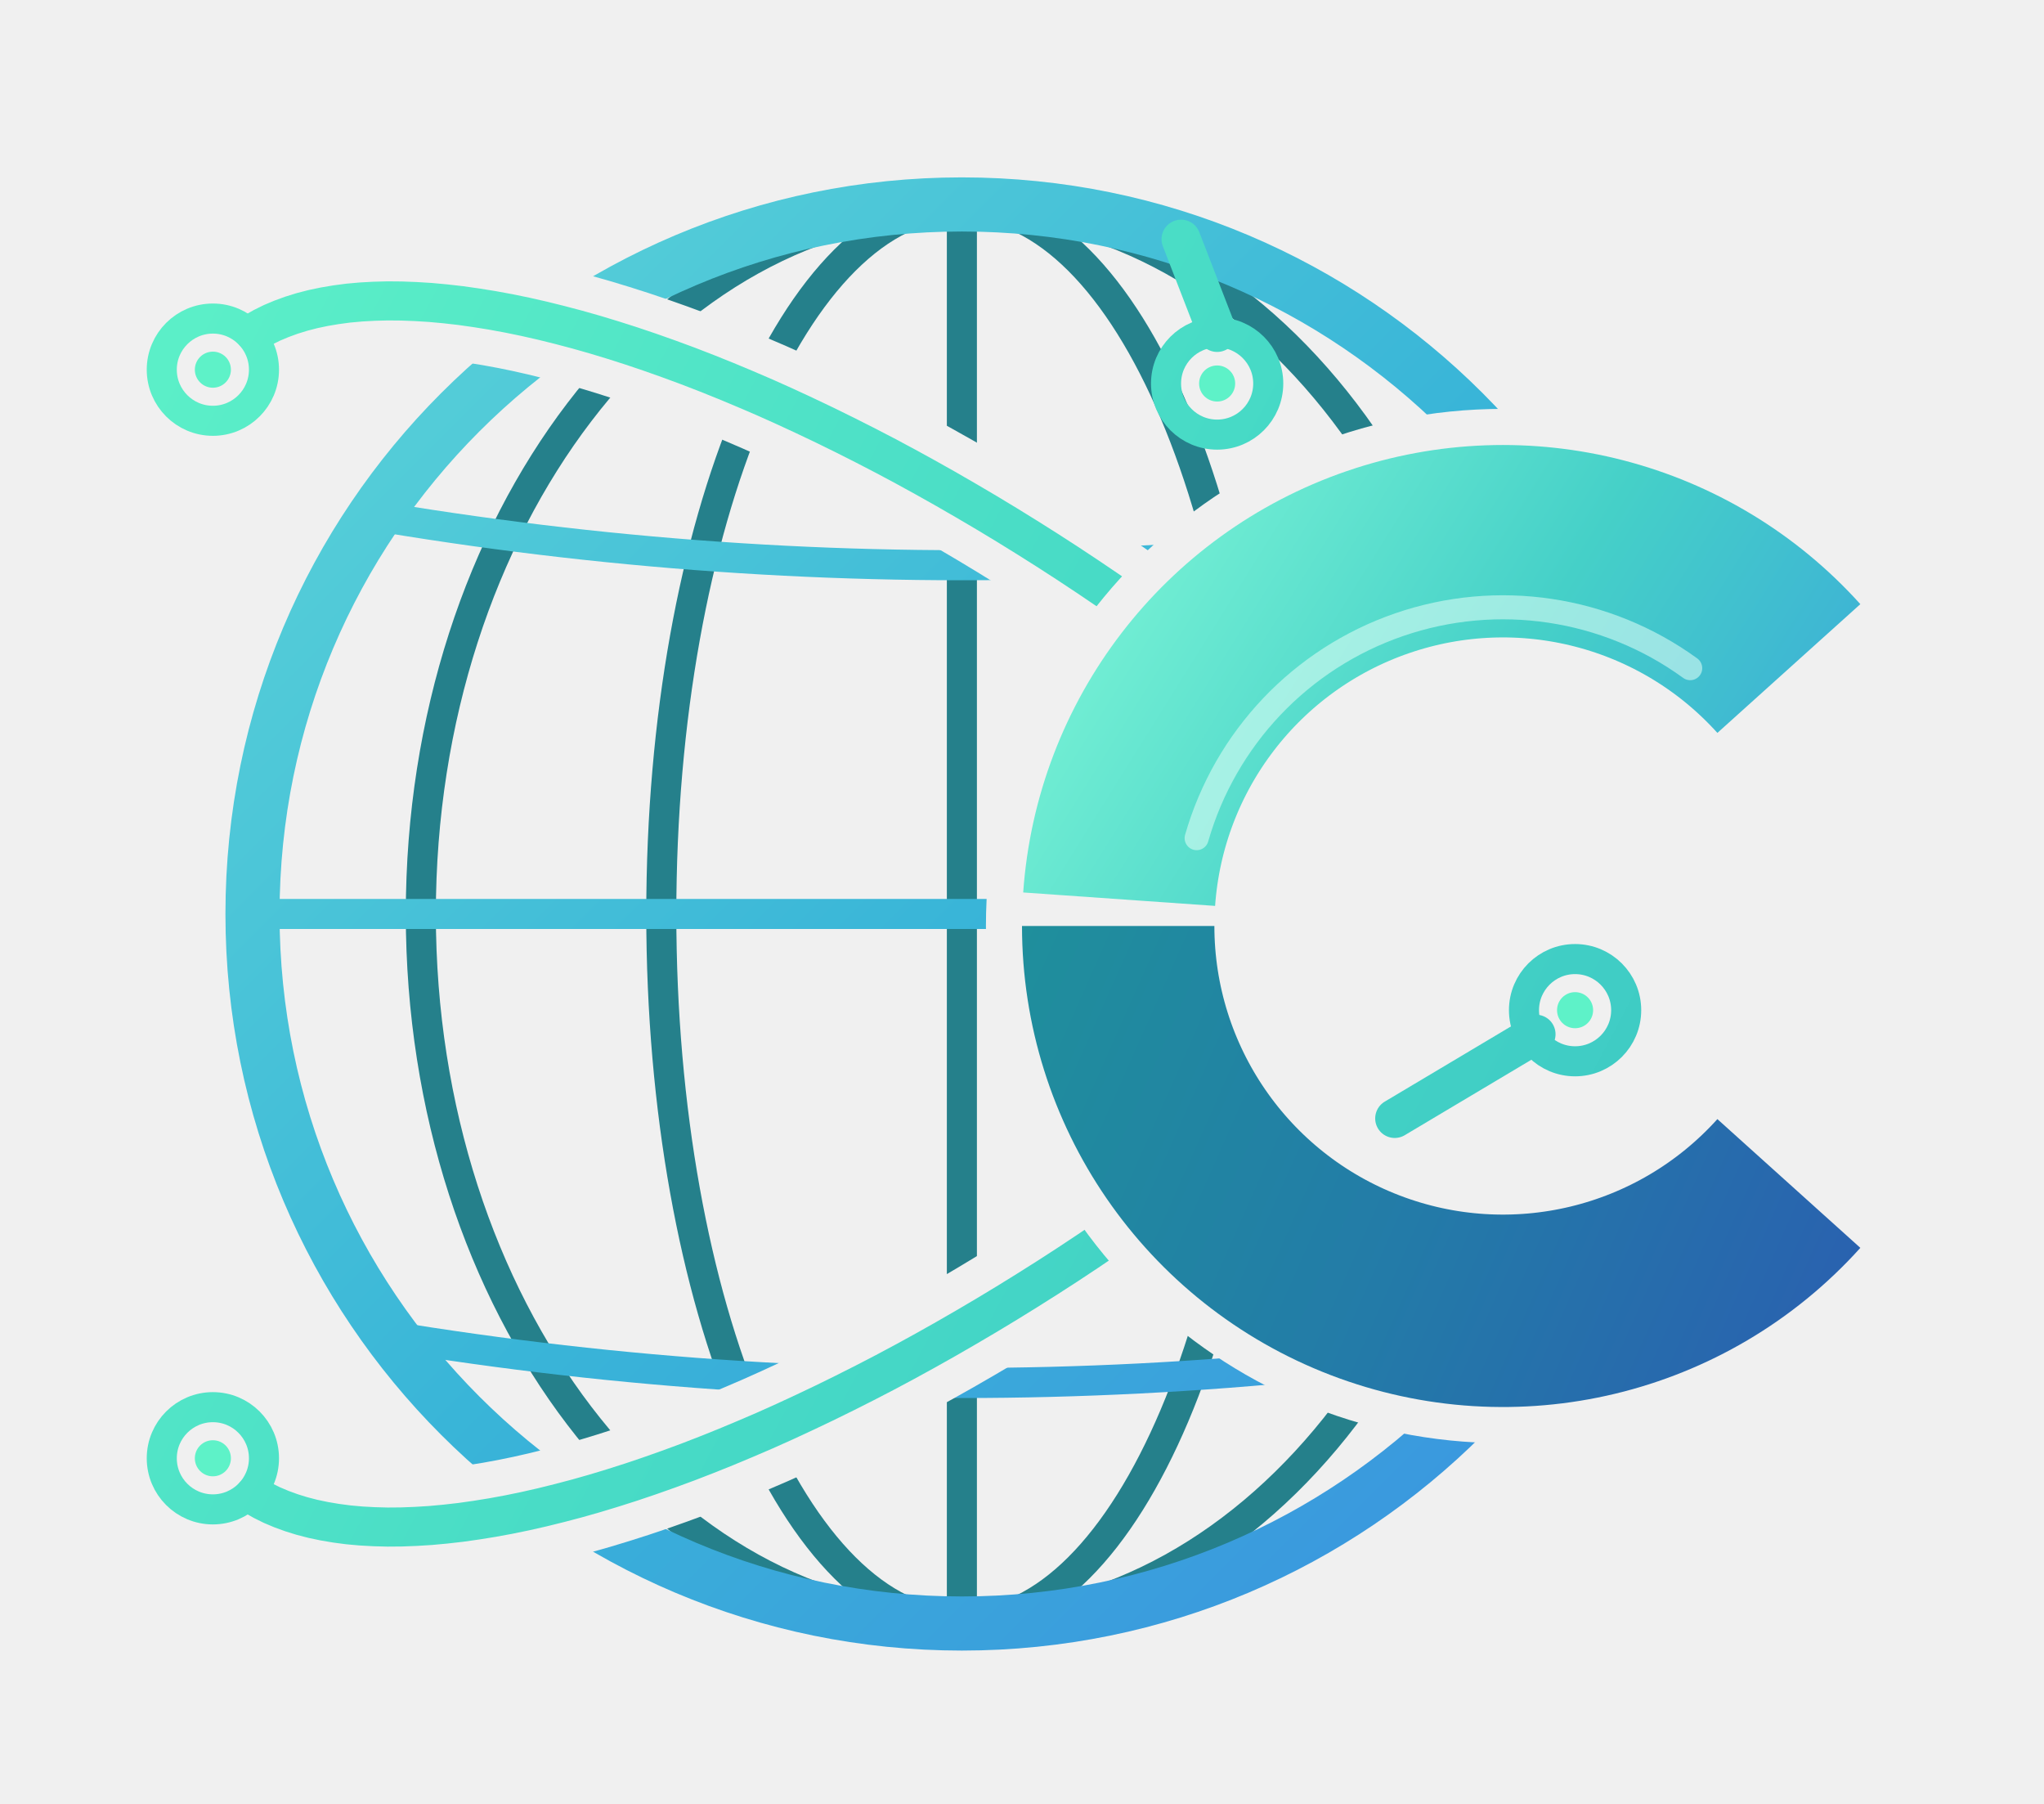
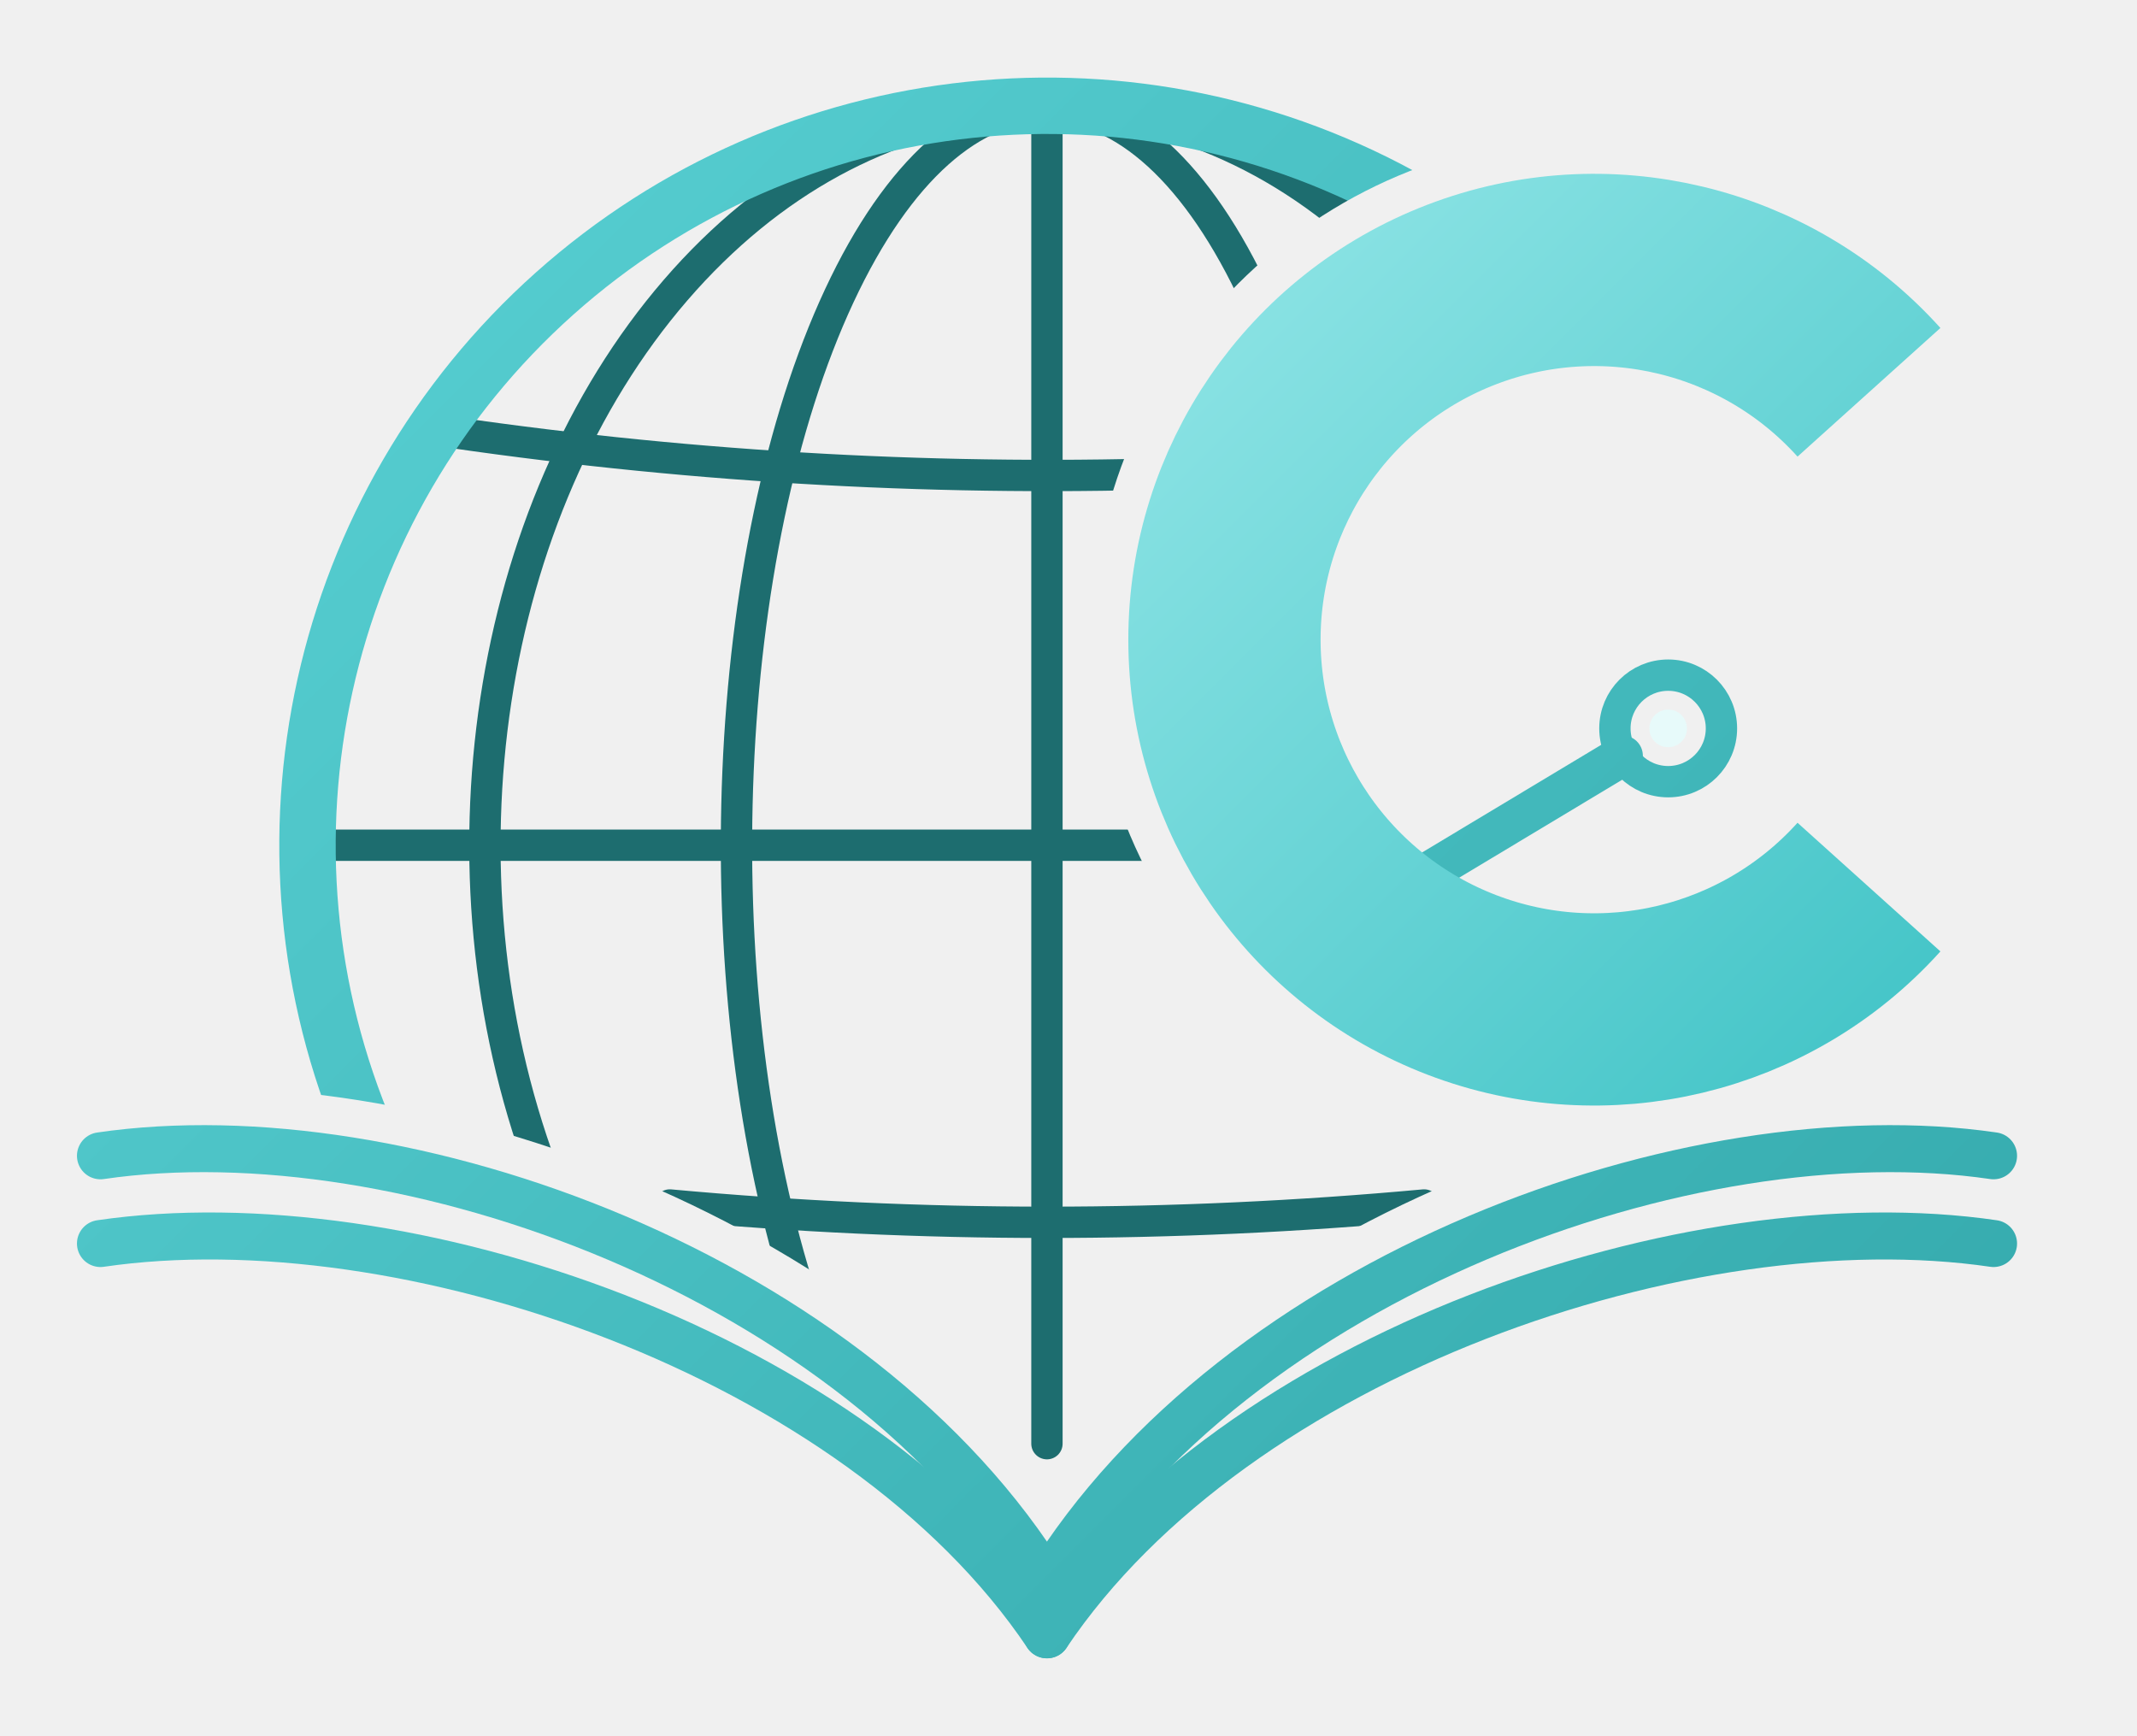
- <svg xmlns="http://www.w3.org/2000/svg" viewBox="0 0 340 300" role="img" aria-labelledby="t">
-   <style>.contorno0{stop-color:#5dd5d8}.contorno1{stop-color:#39b5d8}.contorno2{stop-color:#3b8fe0}.orbita0{stop-color:#5ef2c8}.orbita1{stop-color:#46d9c6}.orbita2{stop-color:#39c0c3}.letra0{stop-color:#7cf5d6}.letra1{stop-color:#45d0c8}.letra2{stop-color:#39a2dc}.base0{stop-color:#1f8f9c}.base1{stop-color:#237ba8}.base2{stop-color:#2a5fb0}.red{stroke:#25808b}.punto{fill:#5ef2c8;stroke:none}.brillo{stroke:#e3fff8;opacity:.55}</style>
+ <svg xmlns="http://www.w3.org/2000/svg" viewBox="0 0 341 277" role="img" aria-labelledby="titulo">
  <defs>
+     <linearGradient id="trazo" gradientUnits="userSpaceOnUse" x1="16" y1="-16" x2="325" y2="293">
+       <stop offset="0" stop-color="#5dd5d8" />
+       <stop offset="1" stop-color="#30a5a8" />
+     </linearGradient>
+     <linearGradient id="letra" gradientUnits="userSpaceOnUse" x1="180.04" y1="27.74" x2="328.73" y2="176.42">
+       <stop offset="0" stop-color="#95e7e8" />
+       <stop offset="1" stop-color="#39c0c3" />
+     </linearGradient>
    <clipPath id="globo">
-       <circle cx="160" cy="152" r="118" />
+       <circle cx="167.06" cy="134.88" r="118" />
    </clipPath>
-     <mask id="cortaC" maskUnits="userSpaceOnUse" x="0" y="0" width="340" height="300">
-       <rect width="340" height="300" fill="#fff" />
-       <circle cx="250" cy="154" r="86" />
+     <mask id="recorte" maskUnits="userSpaceOnUse" x="0" y="0" width="341" height="277">
+       <rect width="341" height="277" fill="#fff" />
+       <path d="M16.03 184.44 C64.36 177.36 136.86 203.6 167.06 252.88 C197.27 203.6 269.77 177.36 318.11 184.44 V277 H16.03 Z" fill="#000" />
+       <g fill="none" stroke="#000" stroke-width="19.5" stroke-linecap="round">
+         <path d="M167.06 252.88 C136.86 203.6 64.36 177.36 16.03 184.44" />
+         <path d="M167.06 252.88 C197.27 203.6 269.77 177.36 318.11 184.44" />
+       </g>
+       <circle cx="254.38" cy="102.08" r="80.34" fill="#000" />
    </mask>
-     <mask id="cortaGlobo" maskUnits="userSpaceOnUse" x="0" y="0" width="340" height="300">
-       <rect width="340" height="300" fill="#fff" />
-       <g fill="none" stroke="#000" stroke-linecap="round">
-         <path d="M42.28 55.26 L43.71 54.45 L45.22 53.7 L46.81 53.03 L48.48 52.42 L50.22 51.88 L52.04 51.41 L53.94 51.01 L55.9 50.68 L57.94 50.41 L60.05 50.22 L62.22 50.1 L64.47 50.04 L66.78 50.06 L69.15 50.15 L71.58 50.3 L74.08 50.53 L76.63 50.82 L79.24 51.19 L81.91 51.62 L84.63 52.12 L87.4 52.69 L90.22 53.33 L93.09 54.04 L96.01 54.81 L98.97 55.65 L101.97 56.56 L105.01 57.53 L108.09 58.57 L111.2 59.67 L114.35 60.83 L117.53 62.06 L120.74 63.35 L123.97 64.7 L127.23 66.1 L130.51 67.57 L133.81 69.1 L137.13 70.68 L140.47 72.32 L143.82 74.01 L147.18 75.75 L150.55 77.55 L153.92 79.4 L157.3 81.3 L160.68 83.25 L164.06 85.24 L167.44 87.28 L170.82 89.37 L174.18 91.49 L177.54 93.66 L180.88 95.87 L184.21 98.12 L187.52 100.4 L190.82 102.72" stroke-width="18.5" />
-         <path d="M42.28 248.74 L43.71 249.55 L45.22 250.3 L46.81 250.97 L48.48 251.58 L50.22 252.12 L52.04 252.59 L53.94 252.99 L55.9 253.32 L57.94 253.59 L60.05 253.78 L62.22 253.9 L64.47 253.96 L66.78 253.94 L69.15 253.85 L71.58 253.7 L74.08 253.47 L76.63 253.18 L79.24 252.81 L81.91 252.38 L84.63 251.88 L87.4 251.31 L90.22 250.67 L93.09 249.96 L96.01 249.19 L98.97 248.35 L101.97 247.44 L105.01 246.47 L108.09 245.43 L111.2 244.33 L114.35 243.17 L117.53 241.94 L120.74 240.65 L123.97 239.3 L127.23 237.9 L130.51 236.43 L133.81 234.9 L137.13 233.32 L140.47 231.68 L143.82 229.99 L147.18 228.25 L150.55 226.45 L153.92 224.6 L157.3 222.7 L160.68 220.75 L164.06 218.76 L167.44 216.72 L170.82 214.63 L174.18 212.51 L177.54 210.34 L180.88 208.13 L184.21 205.88 L187.52 203.6" stroke-width="18.5" />
-       </g>
-       <circle cx="35.41" cy="61.48" r="17.75" />
-       <circle cx="35.41" cy="242.52" r="17.75" />
-       <circle cx="250" cy="154" r="86" />
-     </mask>
-     <linearGradient id="gContorno" gradientUnits="userSpaceOnUse" x1="42" y1="34" x2="278" y2="270">
-       <stop offset="0" class="contorno0" />
-       <stop offset="0.5" class="contorno1" />
-       <stop offset="1" class="contorno2" />
-     </linearGradient>
-     <linearGradient id="gOrbita" gradientUnits="userSpaceOnUse" x1="0" y1="62" x2="340" y2="242">
-       <stop offset="0" class="orbita0" />
-       <stop offset="0.5" class="orbita1" />
-       <stop offset="1" class="orbita2" />
-     </linearGradient>
-     <linearGradient id="gLetra" gradientUnits="userSpaceOnUse" x1="186" y1="74" x2="314" y2="154">
-       <stop offset="0" class="letra0" />
-       <stop offset="0.5" class="letra1" />
-       <stop offset="1" class="letra2" />
-     </linearGradient>
-     <linearGradient id="gBase" gradientUnits="userSpaceOnUse" x1="170" y1="154" x2="314" y2="218">
-       <stop offset="0" class="base0" />
-       <stop offset="0.5" class="base1" />
-       <stop offset="1" class="base2" />
-     </linearGradient>
  </defs>
  <g fill="none" stroke-linecap="round" stroke-linejoin="round">
-     <g mask="url(#cortaGlobo)">
-       <g clip-path="url(#globo)">
-         <g class="red" stroke-width="5">
-           <line x1="160" y1="34" x2="160" y2="270" />
-           <ellipse cx="160" cy="152" rx="50" ry="118" />
-           <ellipse cx="160" cy="152" rx="90" ry="118" />
-         </g>
-         <g stroke="url(#gContorno)" stroke-width="5">
-           <line x1="42" y1="152" x2="278" y2="152" />
-           <path d="M42 82 Q160 106 278 82" />
-           <path d="M42 218 Q160 242 278 218" />
-         </g>
+     <g mask="url(#recorte)">
+       <g clip-path="url(#globo)" stroke="#1d6d6f" stroke-width="5">
+         <path d="M127.23 205.06 A49.56 118 0 0 1 200.55 47.88" />
+         <path d="M86.46 186.6 A89.68 118 0 0 1 216.24 36.19" />
+         <path d="M64.8 67.9 Q123.99 77.13 183.19 75.68" />
+         <path d="M49.06 134.88 L185.55 134.88" />
+         <path d="M106.88 192.29 Q167.06 197.82 227.25 192.29" />
+         <path d="M167.06 16.88 L167.06 230.38" />
      </g>
-       <circle cx="160" cy="152" r="118" stroke="url(#gContorno)" stroke-width="9" />
-       <path d="M196.46 39.78 L202.46 55.28" stroke="url(#gOrbita)" stroke-width="6.5" />
+       <g stroke="url(#trazo)" stroke-width="9">
+         <path d="M58.65 181.45 A118 118 0 0 1 225.62 32.43" />
+       </g>
    </g>
-     <g mask="url(#cortaC)" stroke="url(#gOrbita)" stroke-width="6.5">
-       <path d="M42.28 55.26 L43.71 54.45 L45.22 53.7 L46.81 53.03 L48.48 52.42 L50.22 51.88 L52.04 51.41 L53.94 51.01 L55.9 50.68 L57.94 50.41 L60.05 50.22 L62.22 50.1 L64.47 50.04 L66.78 50.06 L69.15 50.15 L71.58 50.3 L74.08 50.53 L76.63 50.82 L79.24 51.19 L81.91 51.62 L84.63 52.12 L87.4 52.69 L90.22 53.33 L93.09 54.04 L96.01 54.81 L98.97 55.65 L101.97 56.56 L105.01 57.53 L108.09 58.57 L111.2 59.67 L114.35 60.83 L117.53 62.06 L120.74 63.35 L123.97 64.7 L127.23 66.1 L130.51 67.57 L133.81 69.1 L137.13 70.68 L140.47 72.32 L143.82 74.01 L147.18 75.75 L150.55 77.55 L153.92 79.4 L157.3 81.3 L160.68 83.25 L164.06 85.24 L167.44 87.28 L170.82 89.37 L174.18 91.49 L177.54 93.66 L180.88 95.87 L184.21 98.12 L187.52 100.4 L190.82 102.72" />
-       <path d="M42.28 248.74 L43.71 249.55 L45.22 250.3 L46.81 250.97 L48.48 251.58 L50.22 252.12 L52.04 252.59 L53.94 252.99 L55.9 253.32 L57.94 253.59 L60.05 253.78 L62.22 253.9 L64.47 253.96 L66.78 253.94 L69.15 253.85 L71.58 253.7 L74.08 253.47 L76.63 253.18 L79.24 252.81 L81.91 252.38 L84.63 251.88 L87.4 251.31 L90.22 250.67 L93.09 249.96 L96.01 249.19 L98.97 248.35 L101.97 247.44 L105.01 246.47 L108.09 245.43 L111.2 244.33 L114.35 243.17 L117.53 241.94 L120.74 240.65 L123.97 239.3 L127.23 237.9 L130.51 236.43 L133.81 234.9 L137.13 233.32 L140.47 231.68 L143.82 229.99 L147.18 228.25 L150.55 226.45 L153.92 224.6 L157.3 222.7 L160.68 220.75 L164.06 218.76 L167.44 216.72 L170.82 214.63 L174.18 212.51 L177.54 210.34 L180.88 208.13 L184.21 205.88 L187.52 203.6" />
+     <g stroke="url(#trazo)" stroke-width="7.5">
+       <path d="M167.06 252.88 C136.86 203.6 64.36 177.36 16.03 184.44" />
+       <path d="M167.06 252.88 C197.27 203.6 269.77 177.36 318.11 184.44" />
+       <path d="M167.06 260.88 C136.86 215.92 64.36 191.36 16.03 198.44" />
+       <path d="M167.06 260.88 C197.27 215.92 269.77 191.36 318.11 198.44" />
    </g>
-     <path d="M186.16 149.54 A64 64 0 0 1 297.56 111.18" stroke="url(#gLetra)" stroke-width="32" stroke-linecap="butt" />
-     <path d="M297.56 196.82 A64 64 0 0 1 186 154" stroke="url(#gBase)" stroke-width="32" stroke-linecap="butt" />
-     <path d="M199.05 139.39 A53 53 0 0 1 281.15 111.12" class="brillo" stroke-width="4" />
-     <path d="M232 186 L255.5 172" stroke="url(#gOrbita)" stroke-width="6.5" />
-     <g stroke="url(#gOrbita)" stroke-width="5.0">
-       <circle cx="35.41" cy="61.48" r="8.5" class="anillo" />
-       <circle cx="35.41" cy="61.48" r="3" class="punto" />
-       <circle cx="35.41" cy="242.52" r="8.5" class="anillo" />
-       <circle cx="35.41" cy="242.52" r="3" class="punto" />
-       <circle cx="202.46" cy="63.78" r="8.5" class="anillo" />
-       <circle cx="202.46" cy="63.78" r="3" class="punto" />
-       <circle cx="262" cy="168" r="8.5" class="anillo" />
-       <circle cx="262" cy="168" r="3" class="punto" />
-     </g>
+     <path d="M227.18 139.67 L258.9 120.61" stroke="url(#trazo)" stroke-width="6.5" />
+     <path d="M298.23 141.56 A59 59 0 1 1 298.23 62.6" stroke="url(#letra)" stroke-width="30.68" stroke-linecap="butt" />
+     <circle cx="266.19" cy="116.24" r="8.5" stroke="url(#trazo)" stroke-width="5" />
+     <circle cx="266.19" cy="116.24" r="3" fill="#e7fafa" stroke="none" />
  </g>
</svg>
